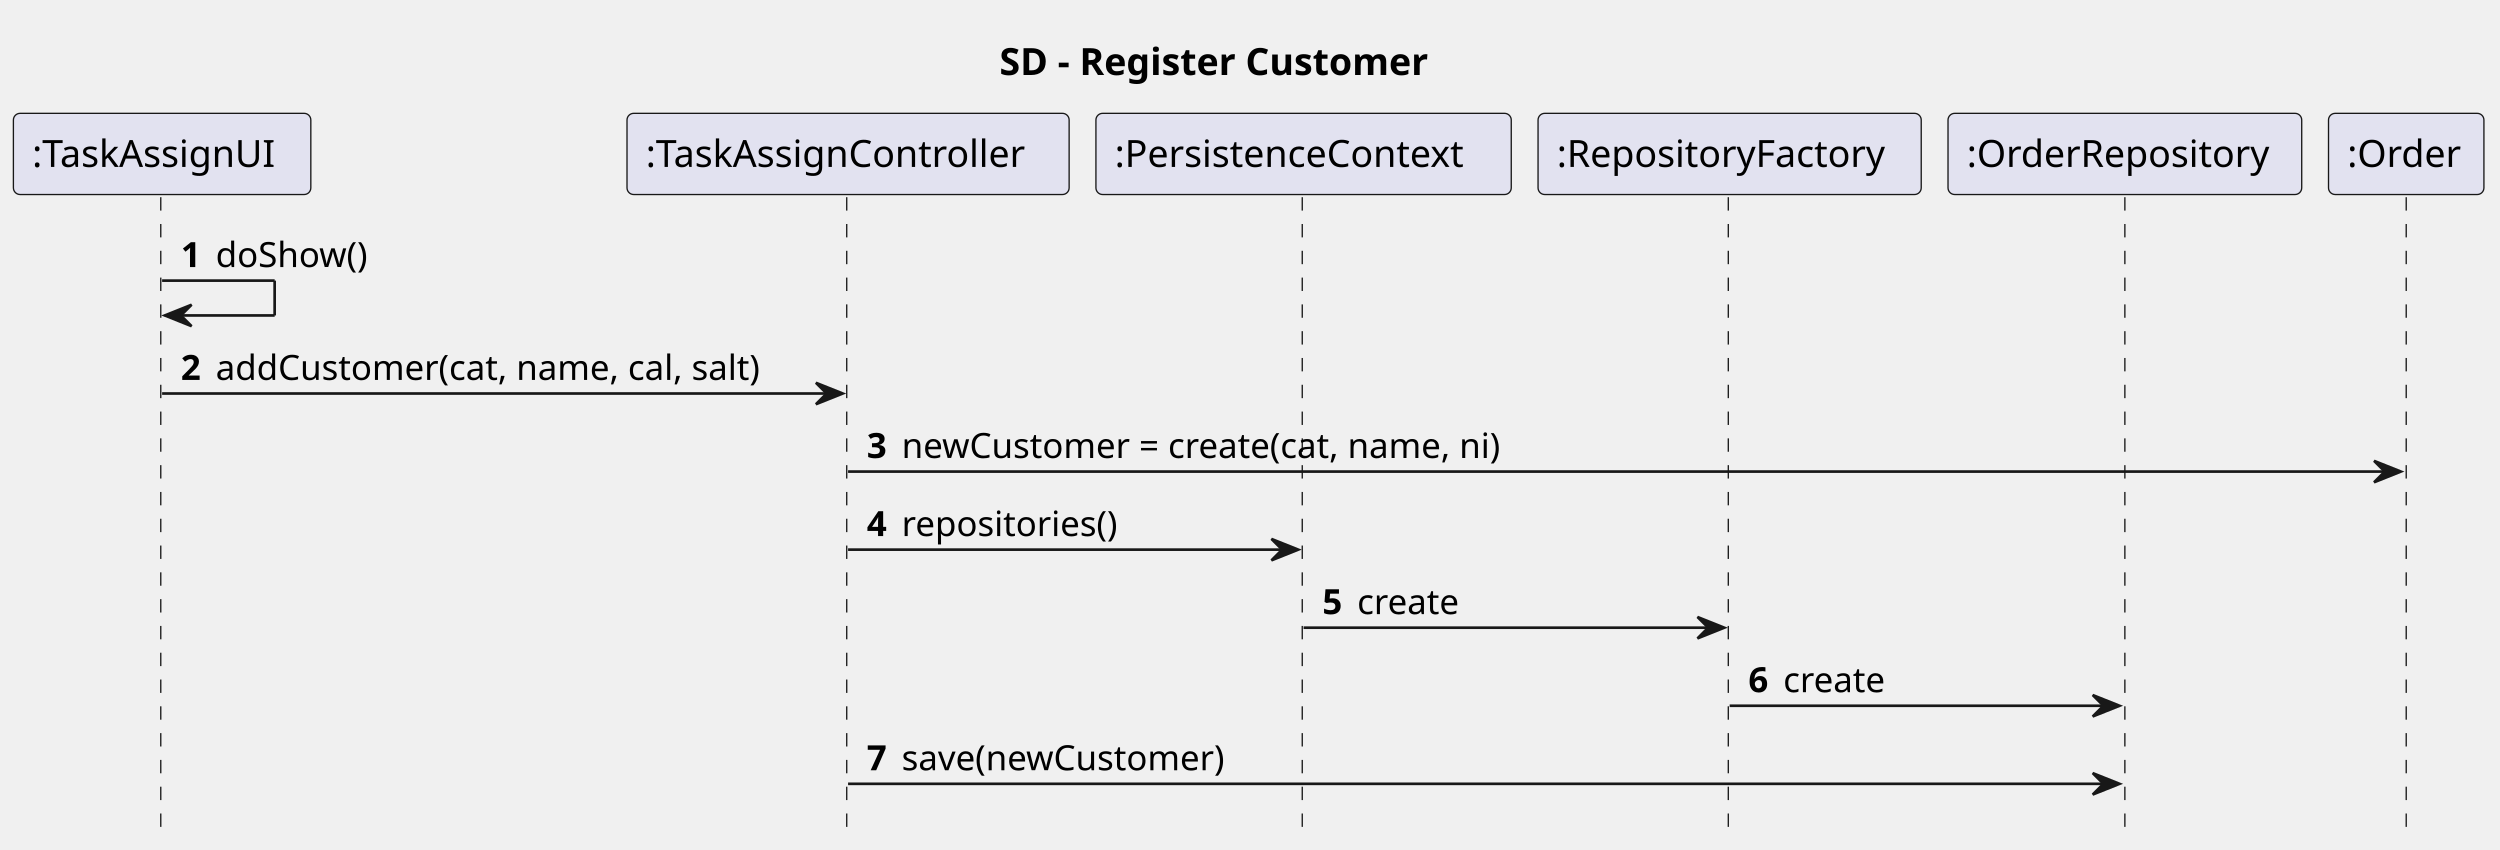
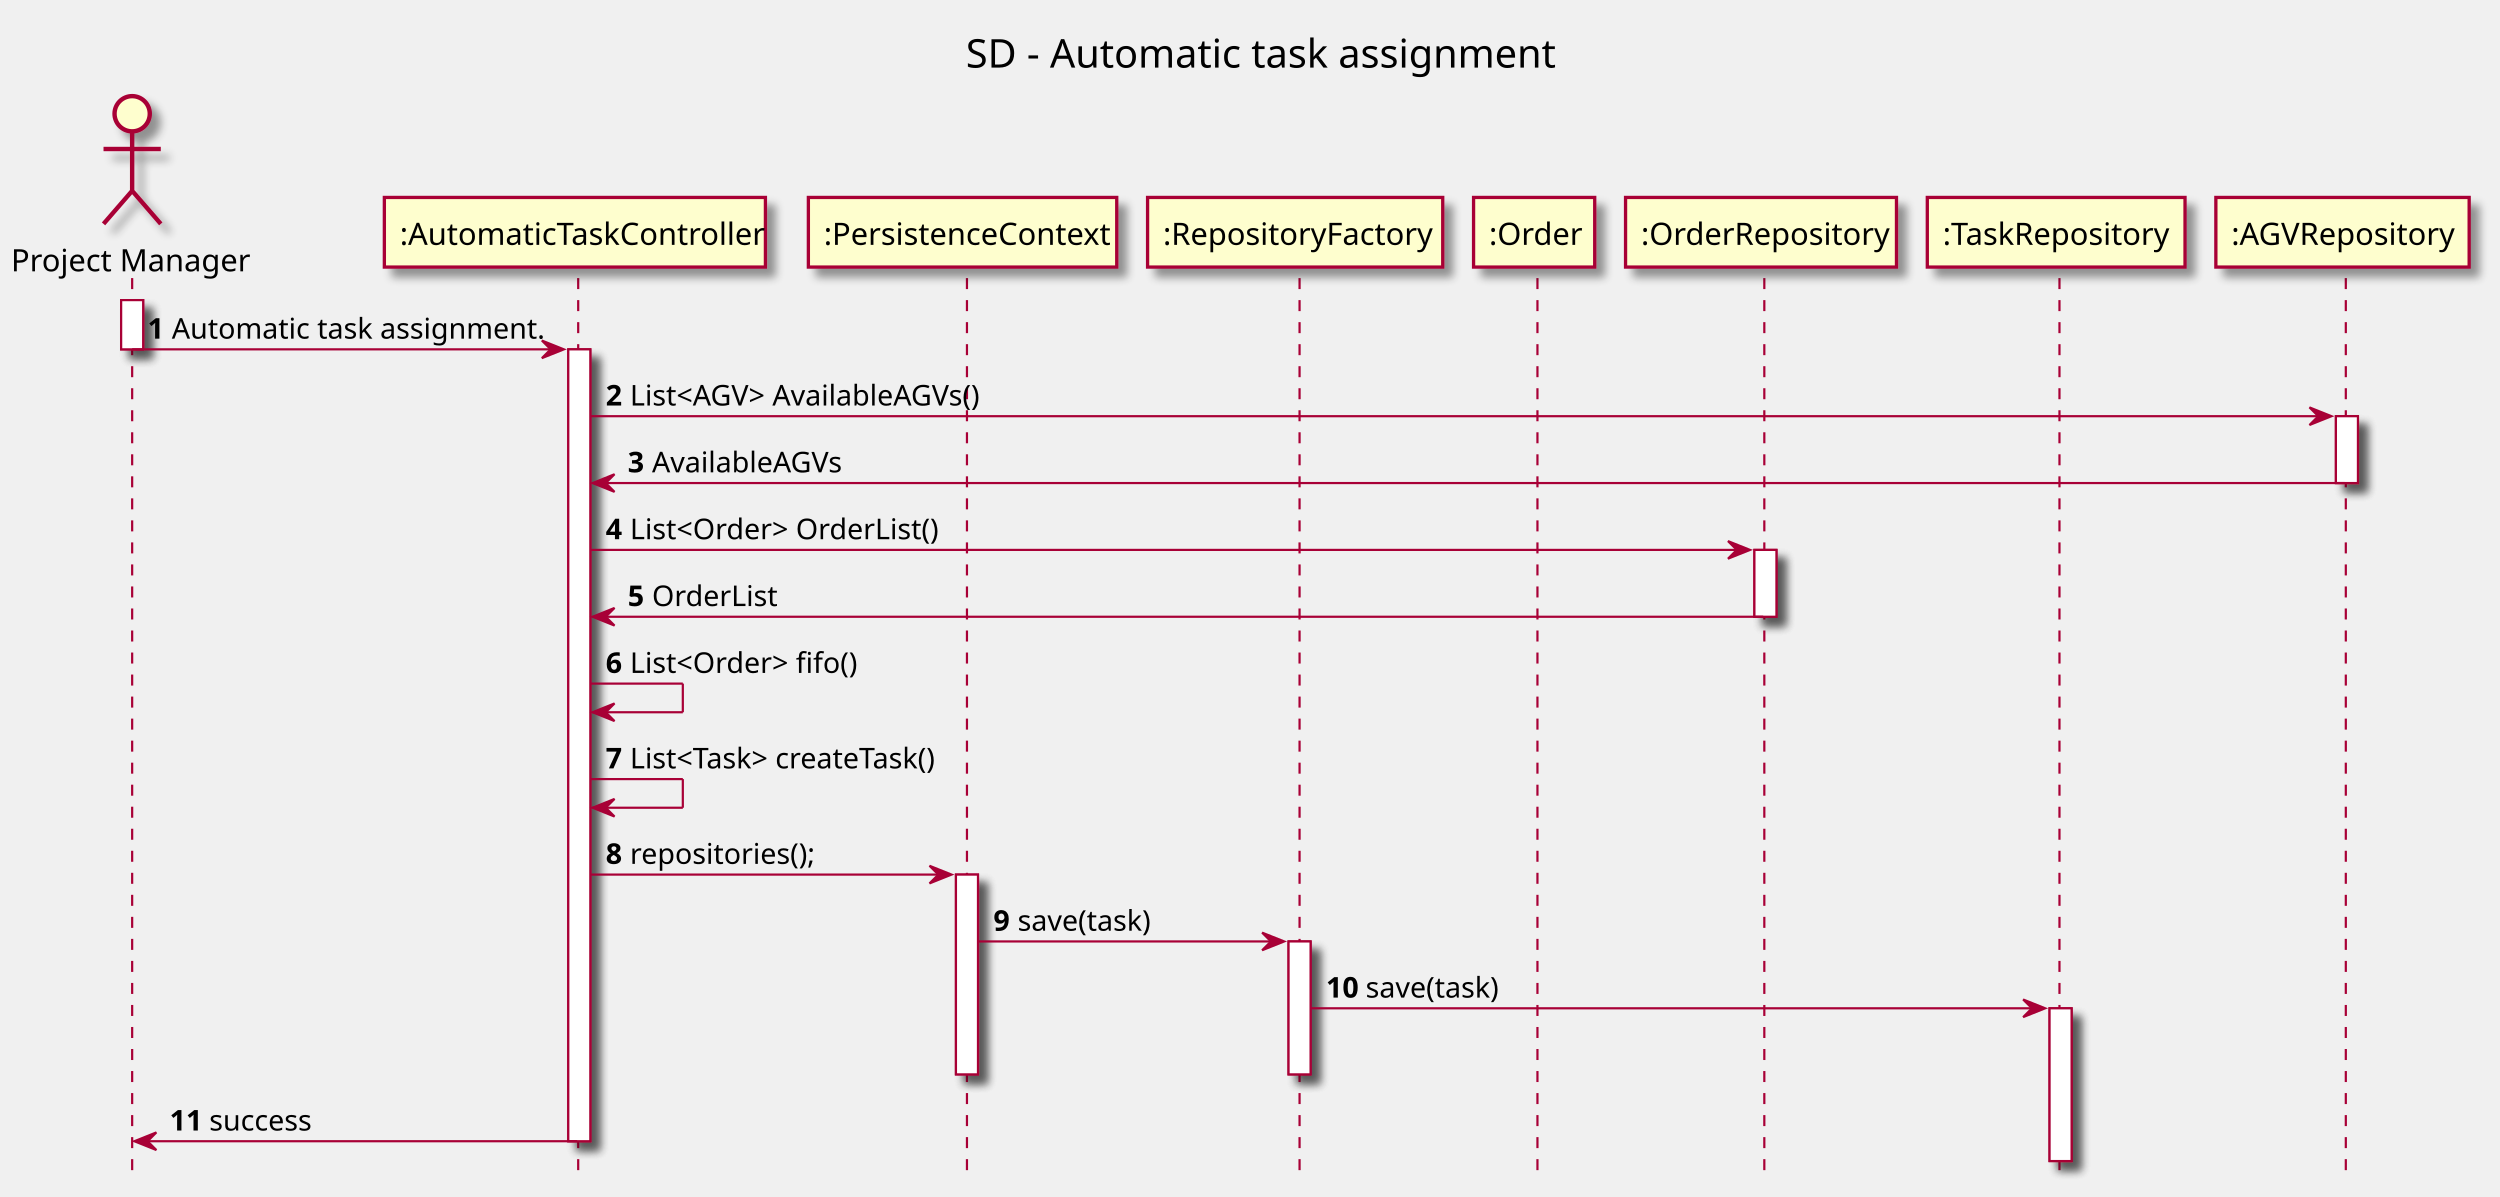
- <svg xmlns="http://www.w3.org/2000/svg" contentStyleType="text/css" height="317px" preserveAspectRatio="none" style="width:933px;height:317px;background:#FFFFFF;" version="1.1" viewBox="0 0 933 317" width="933px" zoomAndPan="magnify">
-   <defs />
+ <svg xmlns="http://www.w3.org/2000/svg" contentScriptType="application/ecmascript" contentStyleType="text/css" height="543px" preserveAspectRatio="none" style="width:1135px;height:543px;background:#FFFFFF;" version="1.1" viewBox="0 0 1135 543" width="1135px" zoomAndPan="magnify">
+   <defs>
+     <filter height="300%" id="fisgwtbdqaf5m" width="300%" x="-1" y="-1">
+       <feGaussianBlur result="blurOut" stdDeviation="2.0" />
+       <feColorMatrix in="blurOut" result="blurOut2" type="matrix" values="0 0 0 0 0 0 0 0 0 0 0 0 0 0 0 0 0 0 .4 0" />
+       <feOffset dx="4.0" dy="4.0" in="blurOut2" result="blurOut3" />
+       <feBlend in="SourceGraphic" in2="blurOut3" mode="normal" />
+     </filter>
+   </defs>
  <g>
-     <rect height="26.297" style="stroke:#00000000;stroke-width:1.0;fill:none;" width="195" x="368" y="10" />
-     <text fill="#000000" font-family="sans-serif" font-size="14" font-weight="bold" lengthAdjust="spacing" textLength="185" x="373" y="27.995">SD - Register Customer</text>
-     <line style="stroke:#181818;stroke-width:0.5;stroke-dasharray:5.0,5.0;" x1="60" x2="60" y1="73.594" y2="310.523" />
-     <line style="stroke:#181818;stroke-width:0.5;stroke-dasharray:5.0,5.0;" x1="316" x2="316" y1="73.594" y2="310.523" />
-     <line style="stroke:#181818;stroke-width:0.5;stroke-dasharray:5.0,5.0;" x1="486" x2="486" y1="73.594" y2="310.523" />
-     <line style="stroke:#181818;stroke-width:0.5;stroke-dasharray:5.0,5.0;" x1="645" x2="645" y1="73.594" y2="310.523" />
-     <line style="stroke:#181818;stroke-width:0.5;stroke-dasharray:5.0,5.0;" x1="793" x2="793" y1="73.594" y2="310.523" />
-     <line style="stroke:#181818;stroke-width:0.5;stroke-dasharray:5.0,5.0;" x1="898" x2="898" y1="73.594" y2="310.523" />
-     <rect fill="#E2E2F0" height="30.297" rx="2.5" ry="2.5" style="stroke:#181818;stroke-width:0.5;" width="111" x="5" y="42.297" />
-     <text fill="#000000" font-family="sans-serif" font-size="14" lengthAdjust="spacing" textLength="97" x="12" y="62.292">:TaskAssignUI</text>
-     <rect fill="#E2E2F0" height="30.297" rx="2.5" ry="2.5" style="stroke:#181818;stroke-width:0.5;" width="165" x="234" y="42.297" />
-     <text fill="#000000" font-family="sans-serif" font-size="14" lengthAdjust="spacing" textLength="151" x="241" y="62.292">:TaskAssignController</text>
-     <rect fill="#E2E2F0" height="30.297" rx="2.5" ry="2.5" style="stroke:#181818;stroke-width:0.5;" width="155" x="409" y="42.297" />
-     <text fill="#000000" font-family="sans-serif" font-size="14" lengthAdjust="spacing" textLength="141" x="416" y="62.292">:PersistenceContext</text>
-     <rect fill="#E2E2F0" height="30.297" rx="2.5" ry="2.5" style="stroke:#181818;stroke-width:0.5;" width="143" x="574" y="42.297" />
-     <text fill="#000000" font-family="sans-serif" font-size="14" lengthAdjust="spacing" textLength="129" x="581" y="62.292">:RepositoryFactory</text>
-     <rect fill="#E2E2F0" height="30.297" rx="2.5" ry="2.5" style="stroke:#181818;stroke-width:0.5;" width="132" x="727" y="42.297" />
-     <text fill="#000000" font-family="sans-serif" font-size="14" lengthAdjust="spacing" textLength="118" x="734" y="62.292">:OrderRepository</text>
-     <rect fill="#E2E2F0" height="30.297" rx="2.5" ry="2.5" style="stroke:#181818;stroke-width:0.5;" width="58" x="869" y="42.297" />
-     <text fill="#000000" font-family="sans-serif" font-size="14" lengthAdjust="spacing" textLength="44" x="876" y="62.292">:Order</text>
-     <line style="stroke:#181818;stroke-width:1.0;" x1="60.5" x2="102.5" y1="104.727" y2="104.727" />
-     <line style="stroke:#181818;stroke-width:1.0;" x1="102.5" x2="102.5" y1="104.727" y2="117.727" />
-     <line style="stroke:#181818;stroke-width:1.0;" x1="61.5" x2="102.5" y1="117.727" y2="117.727" />
-     <polygon fill="#181818" points="71.5,113.727,61.5,117.727,71.5,121.727,67.5,117.727" style="stroke:#181818;stroke-width:1.0;" />
-     <text fill="#000000" font-family="sans-serif" font-size="13" font-weight="bold" lengthAdjust="spacing" textLength="9" x="67.5" y="99.661">1</text>
-     <text fill="#000000" font-family="sans-serif" font-size="13" lengthAdjust="spacing" textLength="60" x="80.5" y="99.661">doShow()</text>
-     <polygon fill="#181818" points="304.5,142.859,314.5,146.859,304.5,150.859,308.5,146.859" style="stroke:#181818;stroke-width:1.0;" />
-     <line style="stroke:#181818;stroke-width:1.0;" x1="60.5" x2="310.5" y1="146.859" y2="146.859" />
-     <text fill="#000000" font-family="sans-serif" font-size="13" font-weight="bold" lengthAdjust="spacing" textLength="9" x="67.5" y="141.793">2</text>
-     <text fill="#000000" font-family="sans-serif" font-size="13" lengthAdjust="spacing" textLength="219" x="80.5" y="141.793">addCustomer(cat, name, cal, salt)</text>
-     <polygon fill="#181818" points="886,171.992,896,175.992,886,179.992,890,175.992" style="stroke:#181818;stroke-width:1.0;" />
-     <line style="stroke:#181818;stroke-width:1.0;" x1="316.5" x2="892" y1="175.992" y2="175.992" />
-     <text fill="#000000" font-family="sans-serif" font-size="13" font-weight="bold" lengthAdjust="spacing" textLength="9" x="323.5" y="170.926">3</text>
-     <text fill="#000000" font-family="sans-serif" font-size="13" lengthAdjust="spacing" textLength="242" x="336.5" y="170.926">newCustomer = create(cat, name, ni)</text>
-     <polygon fill="#181818" points="474.5,201.125,484.5,205.125,474.5,209.125,478.5,205.125" style="stroke:#181818;stroke-width:1.0;" />
-     <line style="stroke:#181818;stroke-width:1.0;" x1="316.5" x2="480.5" y1="205.125" y2="205.125" />
-     <text fill="#000000" font-family="sans-serif" font-size="13" font-weight="bold" lengthAdjust="spacing" textLength="9" x="323.5" y="200.059">4</text>
-     <text fill="#000000" font-family="sans-serif" font-size="13" lengthAdjust="spacing" textLength="85" x="336.5" y="200.059">repositories()</text>
-     <polygon fill="#181818" points="633.5,230.258,643.5,234.258,633.5,238.258,637.5,234.258" style="stroke:#181818;stroke-width:1.0;" />
-     <line style="stroke:#181818;stroke-width:1.0;" x1="486.5" x2="639.5" y1="234.258" y2="234.258" />
-     <text fill="#000000" font-family="sans-serif" font-size="13" font-weight="bold" lengthAdjust="spacing" textLength="9" x="493.5" y="229.192">5</text>
-     <text fill="#000000" font-family="sans-serif" font-size="13" lengthAdjust="spacing" textLength="41" x="506.5" y="229.192">create</text>
-     <polygon fill="#181818" points="781,259.391,791,263.391,781,267.391,785,263.391" style="stroke:#181818;stroke-width:1.0;" />
-     <line style="stroke:#181818;stroke-width:1.0;" x1="645.5" x2="787" y1="263.391" y2="263.391" />
-     <text fill="#000000" font-family="sans-serif" font-size="13" font-weight="bold" lengthAdjust="spacing" textLength="9" x="652.5" y="258.325">6</text>
-     <text fill="#000000" font-family="sans-serif" font-size="13" lengthAdjust="spacing" textLength="41" x="665.5" y="258.325">create</text>
-     <polygon fill="#181818" points="781,288.523,791,292.523,781,296.523,785,292.523" style="stroke:#181818;stroke-width:1.0;" />
-     <line style="stroke:#181818;stroke-width:1.0;" x1="316.5" x2="787" y1="292.523" y2="292.523" />
-     <text fill="#000000" font-family="sans-serif" font-size="13" font-weight="bold" lengthAdjust="spacing" textLength="9" x="323.5" y="287.457">7</text>
-     <text fill="#000000" font-family="sans-serif" font-size="13" lengthAdjust="spacing" textLength="128" x="336.5" y="287.457">save(newCustomer)</text>
+     <text fill="#000000" font-family="sans-serif" font-size="18" lengthAdjust="spacing" textLength="253" x="438.5" y="30.686">SD - Automatic task assignment</text>
+     <rect fill="#FFFFFF" filter="url(#fisgwtbdqaf5m)" height="22.352" style="stroke:#A80036;stroke-width:1.0;" width="10" x="55" y="136.25" />
+     <rect fill="#FFFFFF" filter="url(#fisgwtbdqaf5m)" height="359.516" style="stroke:#A80036;stroke-width:1.0;" width="10" x="258" y="158.602" />
+     <rect fill="#FFFFFF" filter="url(#fisgwtbdqaf5m)" height="90.703" style="stroke:#A80036;stroke-width:1.0;" width="10" x="434" y="397.062" />
+     <rect fill="#FFFFFF" filter="url(#fisgwtbdqaf5m)" height="60.352" style="stroke:#A80036;stroke-width:1.0;" width="10" x="585" y="427.414" />
+     <rect fill="#FFFFFF" filter="url(#fisgwtbdqaf5m)" height="30.352" style="stroke:#A80036;stroke-width:1.0;" width="10" x="796.5" y="249.656" />
+     <rect fill="#FFFFFF" filter="url(#fisgwtbdqaf5m)" height="69.352" style="stroke:#A80036;stroke-width:1.0;" width="10" x="930.5" y="457.766" />
+     <rect fill="#FFFFFF" filter="url(#fisgwtbdqaf5m)" height="30.352" style="stroke:#A80036;stroke-width:1.0;" width="10" x="1060.5" y="188.953" />
+     <line style="stroke:#A80036;stroke-width:1.0;stroke-dasharray:5.0,5.0;" x1="60" x2="60" y1="126.25" y2="536.117" />
+     <line style="stroke:#A80036;stroke-width:1.0;stroke-dasharray:5.0,5.0;" x1="262.5" x2="262.5" y1="126.25" y2="536.117" />
+     <line style="stroke:#A80036;stroke-width:1.0;stroke-dasharray:5.0,5.0;" x1="439" x2="439" y1="126.25" y2="536.117" />
+     <line style="stroke:#A80036;stroke-width:1.0;stroke-dasharray:5.0,5.0;" x1="590" x2="590" y1="126.25" y2="536.117" />
+     <line style="stroke:#A80036;stroke-width:1.0;stroke-dasharray:5.0,5.0;" x1="698" x2="698" y1="126.25" y2="536.117" />
+     <line style="stroke:#A80036;stroke-width:1.0;stroke-dasharray:5.0,5.0;" x1="801" x2="801" y1="126.25" y2="536.117" />
+     <line style="stroke:#A80036;stroke-width:1.0;stroke-dasharray:5.0,5.0;" x1="935" x2="935" y1="126.25" y2="536.117" />
+     <line style="stroke:#A80036;stroke-width:1.0;stroke-dasharray:5.0,5.0;" x1="1065" x2="1065" y1="126.25" y2="536.117" />
+     <text fill="#000000" font-family="sans-serif" font-size="14" lengthAdjust="spacing" textLength="104" x="5" y="123.174">Project Manager</text>
+     <ellipse cx="60" cy="51.641" fill="#FEFECE" filter="url(#fisgwtbdqaf5m)" rx="8" ry="8" style="stroke:#A80036;stroke-width:2.0;" />
+     <path d="M60,59.641 L60,86.641 M47,67.641 L73,67.641 M60,86.641 L47,101.641 M60,86.641 L73,101.641 " fill="none" filter="url(#fisgwtbdqaf5m)" style="stroke:#A80036;stroke-width:2.0;" />
+     <rect fill="#FEFECE" filter="url(#fisgwtbdqaf5m)" height="31.609" style="stroke:#A80036;stroke-width:1.5;" width="173" x="174.5" y="89.641" />
+     <text fill="#000000" font-family="sans-serif" font-size="14" lengthAdjust="spacing" textLength="159" x="181.5" y="111.174">:AutomaticTaskController</text>
+     <rect fill="#FEFECE" filter="url(#fisgwtbdqaf5m)" height="31.609" style="stroke:#A80036;stroke-width:1.5;" width="140" x="367" y="89.641" />
+     <text fill="#000000" font-family="sans-serif" font-size="14" lengthAdjust="spacing" textLength="126" x="374" y="111.174">:PersistenceContext</text>
+     <rect fill="#FEFECE" filter="url(#fisgwtbdqaf5m)" height="31.609" style="stroke:#A80036;stroke-width:1.5;" width="134" x="521" y="89.641" />
+     <text fill="#000000" font-family="sans-serif" font-size="14" lengthAdjust="spacing" textLength="120" x="528" y="111.174">:RepositoryFactory</text>
+     <rect fill="#FEFECE" filter="url(#fisgwtbdqaf5m)" height="31.609" style="stroke:#A80036;stroke-width:1.5;" width="55" x="669" y="89.641" />
+     <text fill="#000000" font-family="sans-serif" font-size="14" lengthAdjust="spacing" textLength="41" x="676" y="111.174">:Order</text>
+     <rect fill="#FEFECE" filter="url(#fisgwtbdqaf5m)" height="31.609" style="stroke:#A80036;stroke-width:1.5;" width="123" x="738" y="89.641" />
+     <text fill="#000000" font-family="sans-serif" font-size="14" lengthAdjust="spacing" textLength="109" x="745" y="111.174">:OrderRepository</text>
+     <rect fill="#FEFECE" filter="url(#fisgwtbdqaf5m)" height="31.609" style="stroke:#A80036;stroke-width:1.5;" width="117" x="875" y="89.641" />
+     <text fill="#000000" font-family="sans-serif" font-size="14" lengthAdjust="spacing" textLength="103" x="882" y="111.174">:TaskRepository</text>
+     <rect fill="#FEFECE" filter="url(#fisgwtbdqaf5m)" height="31.609" style="stroke:#A80036;stroke-width:1.5;" width="115" x="1006" y="89.641" />
+     <text fill="#000000" font-family="sans-serif" font-size="14" lengthAdjust="spacing" textLength="101" x="1013" y="111.174">:AGVRepository</text>
+     <rect fill="#FFFFFF" filter="url(#fisgwtbdqaf5m)" height="22.352" style="stroke:#A80036;stroke-width:1.0;" width="10" x="55" y="136.25" />
+     <rect fill="#FFFFFF" filter="url(#fisgwtbdqaf5m)" height="359.516" style="stroke:#A80036;stroke-width:1.0;" width="10" x="258" y="158.602" />
+     <rect fill="#FFFFFF" filter="url(#fisgwtbdqaf5m)" height="90.703" style="stroke:#A80036;stroke-width:1.0;" width="10" x="434" y="397.062" />
+     <rect fill="#FFFFFF" filter="url(#fisgwtbdqaf5m)" height="60.352" style="stroke:#A80036;stroke-width:1.0;" width="10" x="585" y="427.414" />
+     <rect fill="#FFFFFF" filter="url(#fisgwtbdqaf5m)" height="30.352" style="stroke:#A80036;stroke-width:1.0;" width="10" x="796.5" y="249.656" />
+     <rect fill="#FFFFFF" filter="url(#fisgwtbdqaf5m)" height="69.352" style="stroke:#A80036;stroke-width:1.0;" width="10" x="930.5" y="457.766" />
+     <rect fill="#FFFFFF" filter="url(#fisgwtbdqaf5m)" height="30.352" style="stroke:#A80036;stroke-width:1.0;" width="10" x="1060.5" y="188.953" />
+     <polygon fill="#A80036" points="246,154.602,256,158.602,246,162.602,250,158.602" style="stroke:#A80036;stroke-width:1.0;" />
+     <line style="stroke:#A80036;stroke-width:1.0;" x1="60" x2="252" y1="158.602" y2="158.602" />
+     <text fill="#000000" font-family="sans-serif" font-size="13" font-weight="bold" lengthAdjust="spacing" textLength="7" x="67" y="153.745">1</text>
+     <text fill="#000000" font-family="sans-serif" font-size="13" lengthAdjust="spacing" textLength="163" x="78" y="153.745">Automatic task assignment.</text>
+     <polygon fill="#A80036" points="1048.5,184.953,1058.5,188.953,1048.5,192.953,1052.5,188.953" style="stroke:#A80036;stroke-width:1.0;" />
+     <line style="stroke:#A80036;stroke-width:1.0;" x1="268" x2="1054.5" y1="188.953" y2="188.953" />
+     <text fill="#000000" font-family="sans-serif" font-size="13" font-weight="bold" lengthAdjust="spacing" textLength="7" x="275" y="184.097">2</text>
+     <text fill="#000000" font-family="sans-serif" font-size="13" lengthAdjust="spacing" textLength="163" x="286" y="184.097">List&lt;AGV&gt; AvailableAGVs()</text>
+     <polygon fill="#A80036" points="279,215.305,269,219.305,279,223.305,275,219.305" style="stroke:#A80036;stroke-width:1.0;" />
+     <line style="stroke:#A80036;stroke-width:1.0;" x1="273" x2="1064.5" y1="219.305" y2="219.305" />
+     <text fill="#000000" font-family="sans-serif" font-size="13" font-weight="bold" lengthAdjust="spacing" textLength="7" x="285" y="214.448">3</text>
+     <text fill="#000000" font-family="sans-serif" font-size="13" lengthAdjust="spacing" textLength="86" x="296" y="214.448">AvailableAGVs</text>
+     <polygon fill="#A80036" points="784.5,245.656,794.5,249.656,784.5,253.656,788.5,249.656" style="stroke:#A80036;stroke-width:1.0;" />
+     <line style="stroke:#A80036;stroke-width:1.0;" x1="268" x2="790.5" y1="249.656" y2="249.656" />
+     <text fill="#000000" font-family="sans-serif" font-size="13" font-weight="bold" lengthAdjust="spacing" textLength="7" x="275" y="244.8">4</text>
+     <text fill="#000000" font-family="sans-serif" font-size="13" lengthAdjust="spacing" textLength="134" x="286" y="244.8">List&lt;Order&gt; OrderList()</text>
+     <polygon fill="#A80036" points="279,276.008,269,280.008,279,284.008,275,280.008" style="stroke:#A80036;stroke-width:1.0;" />
+     <line style="stroke:#A80036;stroke-width:1.0;" x1="273" x2="800.5" y1="280.008" y2="280.008" />
+     <text fill="#000000" font-family="sans-serif" font-size="13" font-weight="bold" lengthAdjust="spacing" textLength="7" x="285" y="275.151">5</text>
+     <text fill="#000000" font-family="sans-serif" font-size="13" lengthAdjust="spacing" textLength="53" x="296" y="275.151">OrderList</text>
+     <line style="stroke:#A80036;stroke-width:1.0;" x1="268" x2="310" y1="310.359" y2="310.359" />
+     <line style="stroke:#A80036;stroke-width:1.0;" x1="310" x2="310" y1="310.359" y2="323.359" />
+     <line style="stroke:#A80036;stroke-width:1.0;" x1="269" x2="310" y1="323.359" y2="323.359" />
+     <polygon fill="#A80036" points="279,319.359,269,323.359,279,327.359,275,323.359" style="stroke:#A80036;stroke-width:1.0;" />
+     <text fill="#000000" font-family="sans-serif" font-size="13" font-weight="bold" lengthAdjust="spacing" textLength="7" x="275" y="305.503">6</text>
+     <text fill="#000000" font-family="sans-serif" font-size="13" lengthAdjust="spacing" textLength="97" x="286" y="305.503">List&lt;Order&gt; fifo()</text>
+     <line style="stroke:#A80036;stroke-width:1.0;" x1="268" x2="310" y1="353.711" y2="353.711" />
+     <line style="stroke:#A80036;stroke-width:1.0;" x1="310" x2="310" y1="353.711" y2="366.711" />
+     <line style="stroke:#A80036;stroke-width:1.0;" x1="269" x2="310" y1="366.711" y2="366.711" />
+     <polygon fill="#A80036" points="279,362.711,269,366.711,279,370.711,275,366.711" style="stroke:#A80036;stroke-width:1.0;" />
+     <text fill="#000000" font-family="sans-serif" font-size="13" font-weight="bold" lengthAdjust="spacing" textLength="7" x="275" y="348.854">7</text>
+     <text fill="#000000" font-family="sans-serif" font-size="13" lengthAdjust="spacing" textLength="141" x="286" y="348.854">List&lt;Task&gt; createTask()</text>
+     <polygon fill="#A80036" points="422,393.062,432,397.062,422,401.062,426,397.062" style="stroke:#A80036;stroke-width:1.0;" />
+     <line style="stroke:#A80036;stroke-width:1.0;" x1="268" x2="428" y1="397.062" y2="397.062" />
+     <text fill="#000000" font-family="sans-serif" font-size="13" font-weight="bold" lengthAdjust="spacing" textLength="7" x="275" y="392.206">8</text>
+     <text fill="#000000" font-family="sans-serif" font-size="13" lengthAdjust="spacing" textLength="79" x="286" y="392.206">repositories();</text>
+     <polygon fill="#A80036" points="573,423.414,583,427.414,573,431.414,577,427.414" style="stroke:#A80036;stroke-width:1.0;" />
+     <line style="stroke:#A80036;stroke-width:1.0;" x1="444" x2="579" y1="427.414" y2="427.414" />
+     <text fill="#000000" font-family="sans-serif" font-size="13" font-weight="bold" lengthAdjust="spacing" textLength="7" x="451" y="422.558">9</text>
+     <text fill="#000000" font-family="sans-serif" font-size="13" lengthAdjust="spacing" textLength="59" x="462" y="422.558">save(task)</text>
+     <polygon fill="#A80036" points="918.5,453.766,928.5,457.766,918.5,461.766,922.5,457.766" style="stroke:#A80036;stroke-width:1.0;" />
+     <line style="stroke:#A80036;stroke-width:1.0;" x1="595" x2="924.5" y1="457.766" y2="457.766" />
+     <text fill="#000000" font-family="sans-serif" font-size="13" font-weight="bold" lengthAdjust="spacing" textLength="14" x="602" y="452.909">10</text>
+     <text fill="#000000" font-family="sans-serif" font-size="13" lengthAdjust="spacing" textLength="59" x="620" y="452.909">save(task)</text>
+     <polygon fill="#A80036" points="71,514.117,61,518.117,71,522.117,67,518.117" style="stroke:#A80036;stroke-width:1.0;" />
+     <line style="stroke:#A80036;stroke-width:1.0;" x1="65" x2="262" y1="518.117" y2="518.117" />
+     <text fill="#000000" font-family="sans-serif" font-size="13" font-weight="bold" lengthAdjust="spacing" textLength="14" x="77" y="513.261">11</text>
+     <text fill="#000000" font-family="sans-serif" font-size="13" lengthAdjust="spacing" textLength="49" x="95" y="513.261">success</text>
  </g>
</svg>
